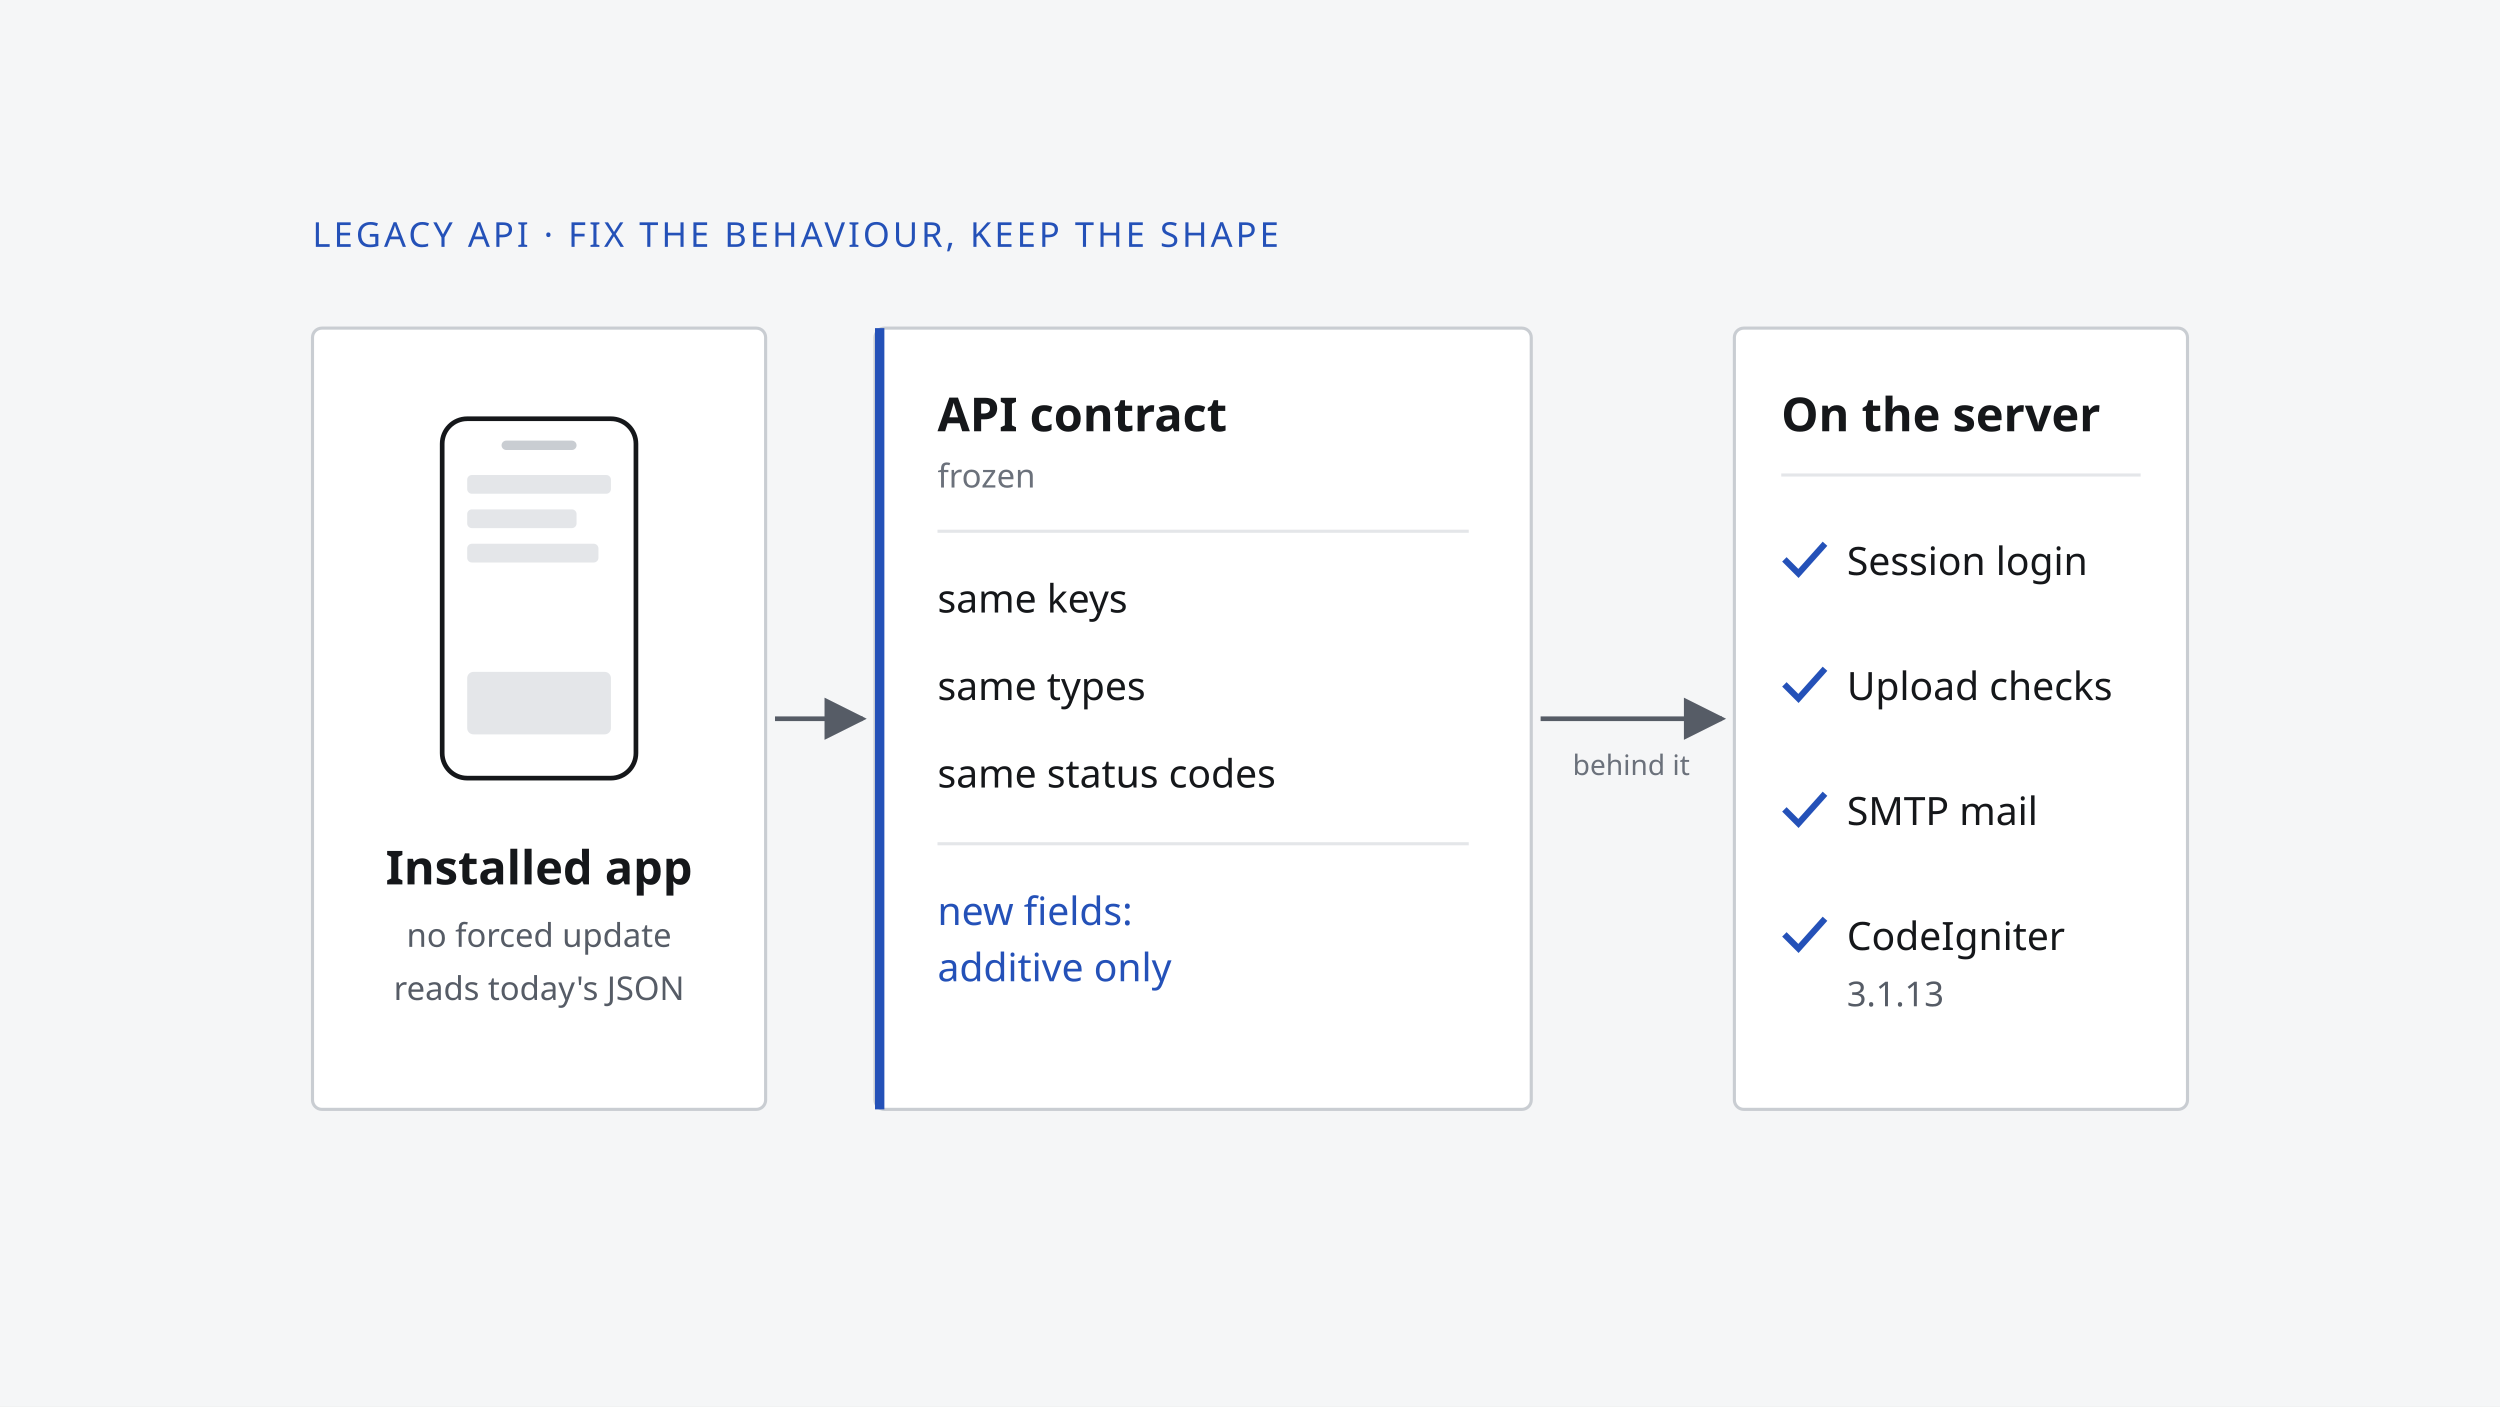
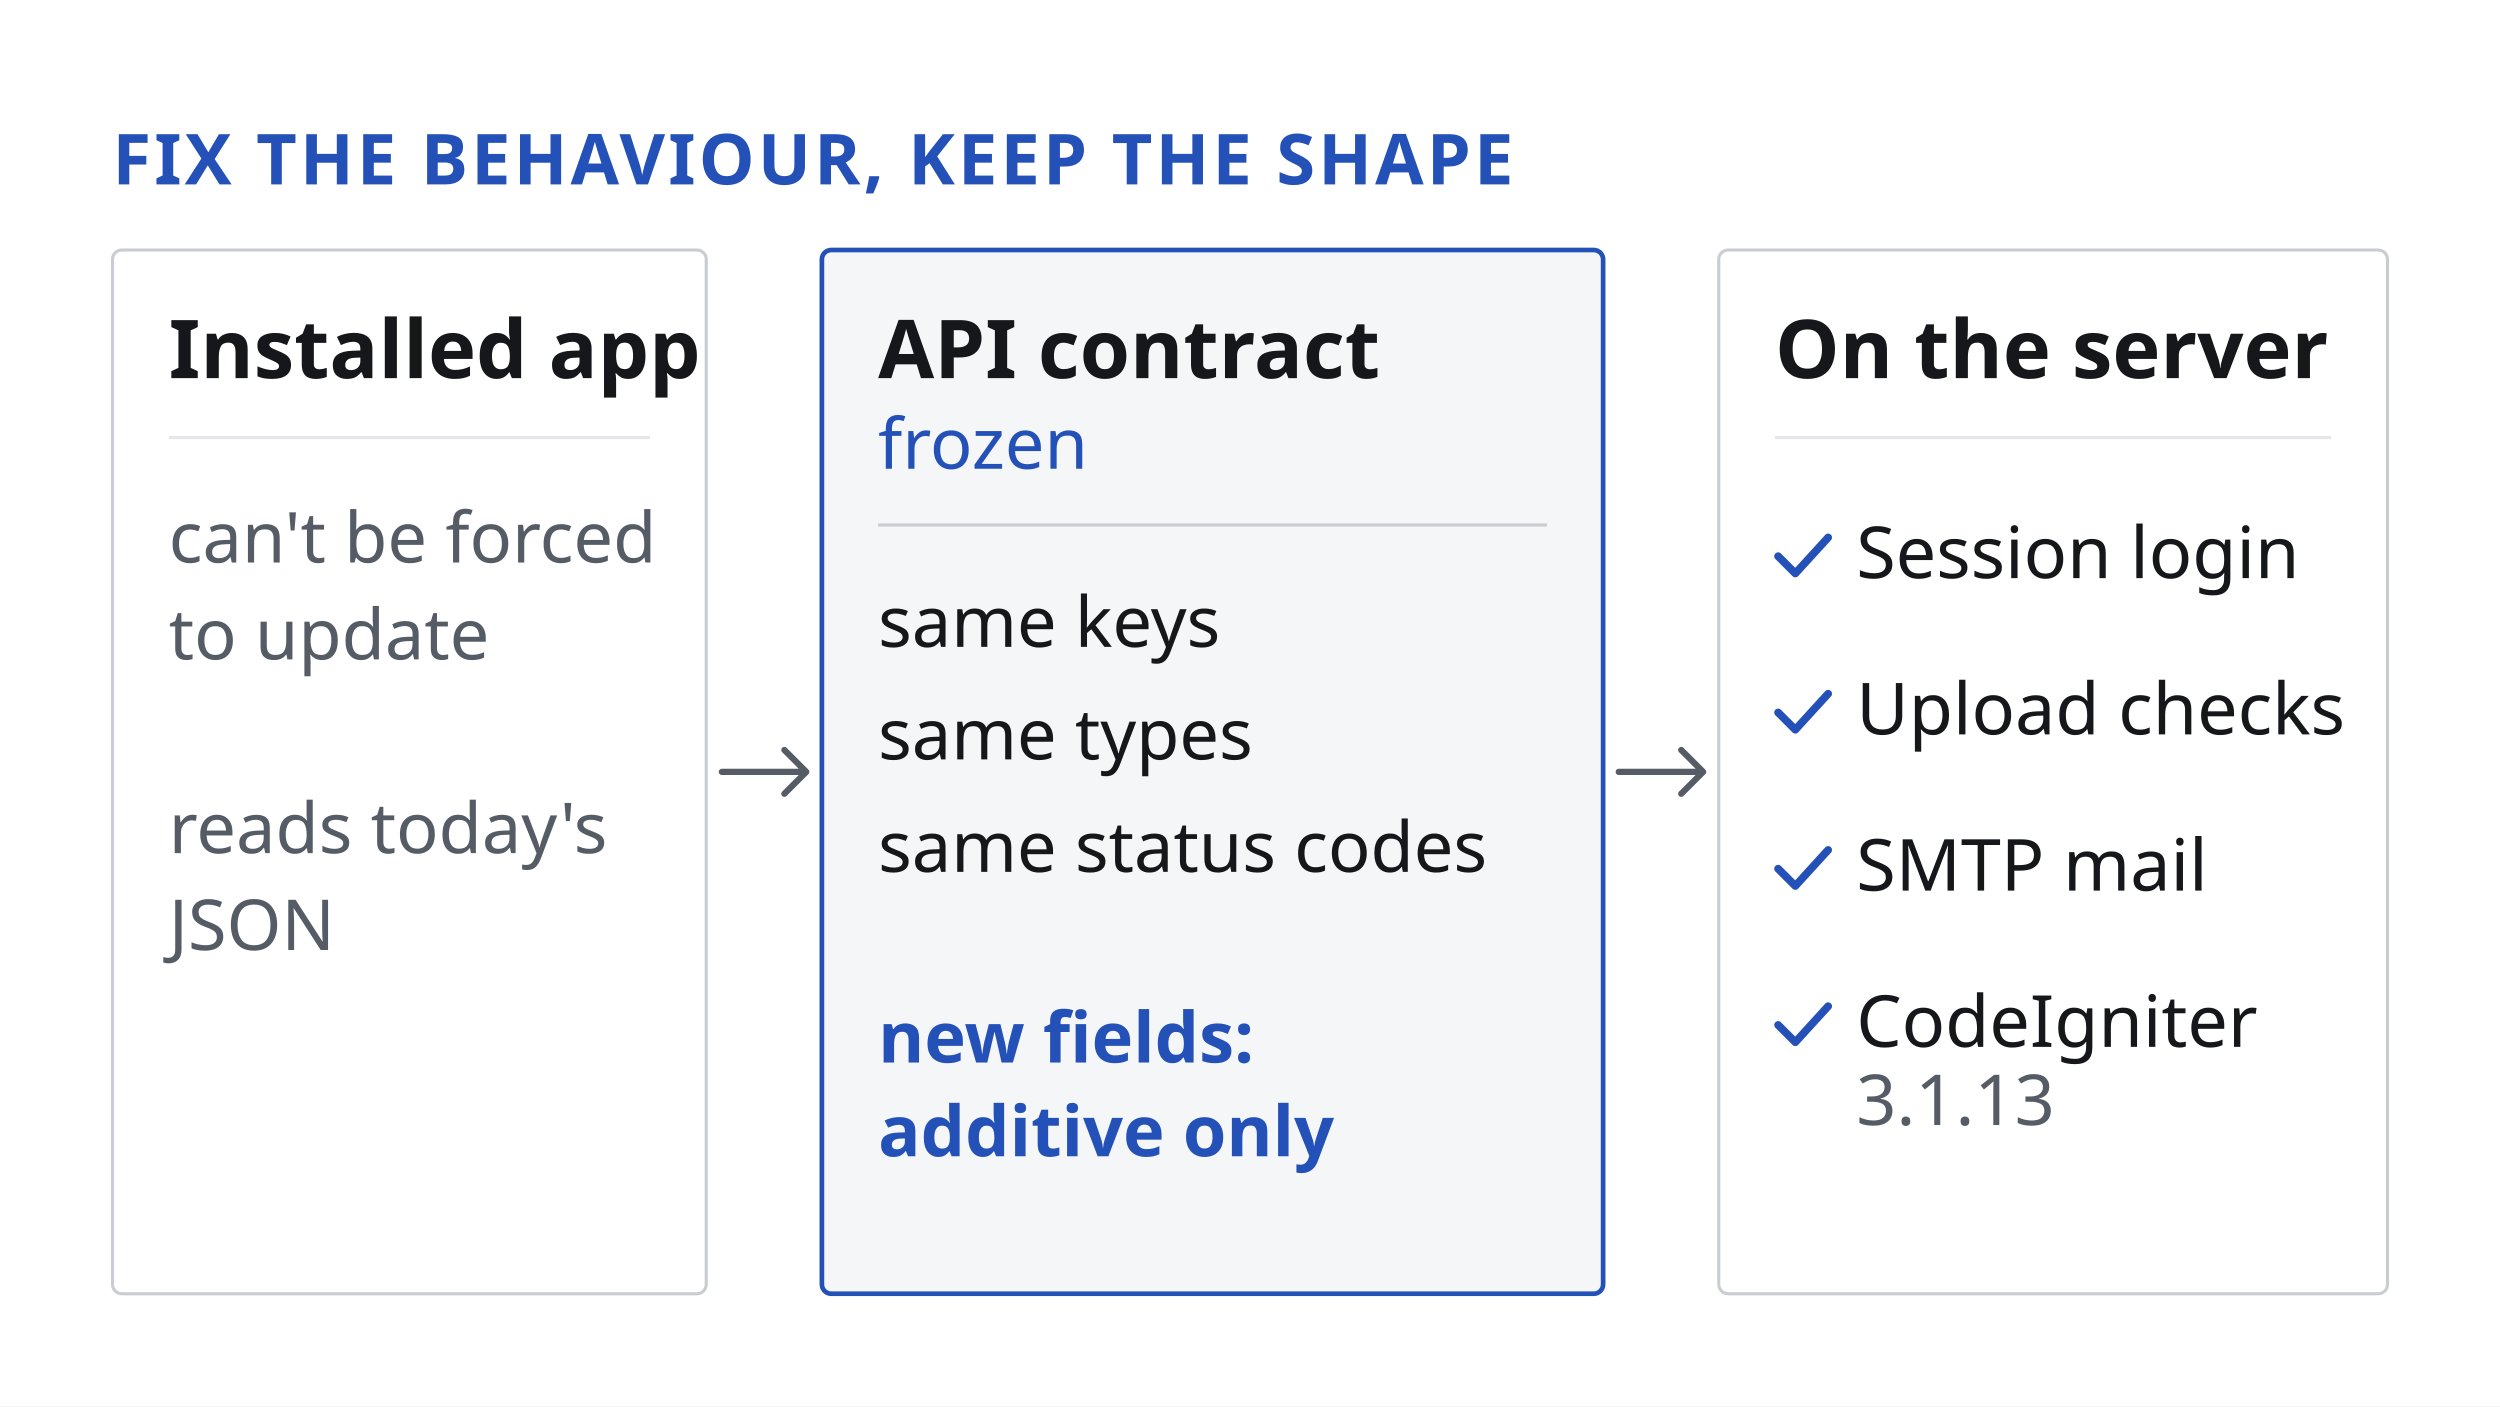
<svg xmlns="http://www.w3.org/2000/svg" width="1600" height="900" viewBox="0 0 1600 900">
-   <defs>
-     <marker id="ah" viewBox="0 0 10 10" refX="9" refY="5" markerWidth="9" markerHeight="9" orient="auto">
-       <path d="M0 0 L10 5 L0 10 z" fill="#565c66" />
-     </marker>
-     <style>.s{font-family:"IBM Plex Sans";}.m{font-family:"IBM Plex Mono";}</style>
-   </defs>
-   <rect width="1600" height="900" fill="#f5f6f7" />
-   <text class="m" x="200" y="158" font-size="22" fill="#2451b8" letter-spacing="2">LEGACY API  ·  FIX THE BEHAVIOUR, KEEP THE SHAPE</text>
-   <rect x="200" y="210" width="290" height="500" rx="6" fill="#ffffff" stroke="#c9cdd2" stroke-width="2" />
-   <rect x="283" y="268" width="124" height="230" rx="16" fill="none" stroke="#15171a" stroke-width="3" />
-   <rect x="321" y="282" width="48" height="6" rx="3" fill="#c9cdd2" />
-   <rect x="299" y="304" width="92" height="12" rx="3" fill="#e4e6e9" />
-   <rect x="299" y="326" width="70" height="12" rx="3" fill="#e4e6e9" />
-   <rect x="299" y="348" width="84" height="12" rx="3" fill="#e4e6e9" />
-   <rect x="299" y="430" width="92" height="40" rx="4" fill="#e4e6e9" />
-   <text class="s" x="345" y="566" font-size="30" font-weight="600" fill="#15171a" text-anchor="middle">Installed app</text>
-   <text class="m" x="345" y="606" font-size="21" fill="#565c66" text-anchor="middle">no forced update</text>
-   <text class="m" x="345" y="640" font-size="21" fill="#565c66" text-anchor="middle">reads today's JSON</text>
-   <line x1="496" y1="460" x2="552" y2="460" stroke="#565c66" stroke-width="3" marker-end="url(#ah)" />
-   <rect x="560" y="210" width="420" height="500" rx="6" fill="#ffffff" stroke="#c9cdd2" stroke-width="2" />
-   <rect x="560" y="210" width="6" height="500" fill="#2451b8" />
-   <text class="s" x="600" y="276" font-size="30" font-weight="600" fill="#15171a">API contract</text>
-   <text class="m" x="600" y="312" font-size="21" fill="#6b717b">frozen</text>
-   <line x1="600" y1="340" x2="940" y2="340" stroke="#e4e6e9" stroke-width="2" />
-   <text class="m" x="600" y="392" font-size="25" fill="#15171a">same keys</text>
-   <text class="m" x="600" y="448" font-size="25" fill="#15171a">same types</text>
-   <text class="m" x="600" y="504" font-size="25" fill="#15171a">same status codes</text>
-   <line x1="600" y1="540" x2="940" y2="540" stroke="#e4e6e9" stroke-width="2" />
-   <text class="m" x="600" y="592" font-size="25" fill="#2451b8">new fields:</text>
-   <text class="m" x="600" y="628" font-size="25" fill="#2451b8">additive only</text>
-   <line x1="986" y1="460" x2="1102" y2="460" stroke="#565c66" stroke-width="3" marker-end="url(#ah)" />
-   <text class="m" x="1044" y="496" font-size="18" fill="#6b717b" text-anchor="middle">behind it</text>
-   <rect x="1110" y="210" width="290" height="500" rx="6" fill="#ffffff" stroke="#c9cdd2" stroke-width="2" />
-   <text class="s" x="1140" y="276" font-size="30" font-weight="600" fill="#15171a">On the server</text>
-   <line x1="1140" y1="304" x2="1370" y2="304" stroke="#e4e6e9" stroke-width="2" />
-   <g class="s" font-size="25" fill="#15171a">
-     <path d="M1142 358 l9 9 l17 -19" fill="none" stroke="#2451b8" stroke-width="4" />
-     <text x="1182" y="368">Session login</text>
-     <path d="M1142 438 l9 9 l17 -19" fill="none" stroke="#2451b8" stroke-width="4" />
-     <text x="1182" y="448">Upload checks</text>
-     <path d="M1142 518 l9 9 l17 -19" fill="none" stroke="#2451b8" stroke-width="4" />
-     <text x="1182" y="528">SMTP mail</text>
-     <path d="M1142 598 l9 9 l17 -19" fill="none" stroke="#2451b8" stroke-width="4" />
-     <text x="1182" y="608">CodeIgniter</text>
-     <text class="m" x="1182" y="644" font-size="22" fill="#565c66">3.1.13</text>
-   </g>
+   <style>.s{font-family:"IBM Plex Sans";}.m{font-family:"JetBrains Mono";}</style>
+   <rect width="1600" height="900" fill="#ffffff" />
+   <text class="m" x="72" y="118" font-size="45" font-weight="600" fill="#2451b8" text-anchor="start" letter-spacing="2">FIX THE BEHAVIOUR, KEEP THE SHAPE</text>
+   <rect x="72" y="160" width="380" height="668" rx="6" fill="#ffffff" stroke="#c9cdd2" stroke-width="2" />
+   <text class="s" x="108" y="242" font-size="52" font-weight="600" fill="#15171a" text-anchor="start">Installed app</text>
+   <line x1="108" y1="280" x2="416" y2="280" stroke="#e4e6e9" stroke-width="2" />
+   <text class="s" x="108" y="360" font-size="45" font-weight="400" fill="#565c66" text-anchor="start">can't be forced</text>
+   <text class="s" x="108" y="422" font-size="45" font-weight="400" fill="#565c66" text-anchor="start">to update</text>
+   <text class="s" x="108" y="546" font-size="45" font-weight="400" fill="#565c66" text-anchor="start">reads today's</text>
+   <text class="s" x="108" y="608" font-size="45" font-weight="400" fill="#565c66" text-anchor="start">JSON</text>
+   <path d="M462 494.0 H516 M502 480.0 L516 494.0 L502 508.0" stroke="#565c66" stroke-width="4" fill="none" stroke-linecap="round" stroke-linejoin="round" />
+   <rect x="526" y="160" width="500" height="668" rx="6" fill="#f5f6f7" stroke="#2451b8" stroke-width="3" />
+   <text class="s" x="562" y="242" font-size="52" font-weight="600" fill="#15171a" text-anchor="start">API contract</text>
+   <text class="m" x="562" y="300" font-size="45" font-weight="500" fill="#2451b8" text-anchor="start">frozen</text>
+   <line x1="562" y1="336" x2="990" y2="336" stroke="#c9cdd2" stroke-width="2" />
+   <text class="s" x="562" y="414" font-size="45" font-weight="500" fill="#15171a" text-anchor="start">same keys</text>
+   <text class="s" x="562" y="486" font-size="45" font-weight="500" fill="#15171a" text-anchor="start">same types</text>
+   <text class="s" x="562" y="558" font-size="45" font-weight="500" fill="#15171a" text-anchor="start">same status codes</text>
+   <text class="s" x="562" y="680" font-size="45" font-weight="600" fill="#2451b8" text-anchor="start">new fields:</text>
+   <text class="s" x="562" y="740" font-size="45" font-weight="600" fill="#2451b8" text-anchor="start">additive only</text>
+   <path d="M1036 494.0 H1090 M1076 480.0 L1090 494.0 L1076 508.0" stroke="#565c66" stroke-width="4" fill="none" stroke-linecap="round" stroke-linejoin="round" />
+   <rect x="1100" y="160" width="428" height="668" rx="6" fill="#ffffff" stroke="#c9cdd2" stroke-width="2" />
+   <text class="s" x="1136" y="242" font-size="52" font-weight="600" fill="#15171a" text-anchor="start">On the server</text>
+   <line x1="1136" y1="280" x2="1492" y2="280" stroke="#e4e6e9" stroke-width="2" />
+   <path d="M1138 356 l11 11 l21 -23" fill="none" stroke="#2451b8" stroke-width="5" stroke-linecap="round" stroke-linejoin="round" />
+   <text class="s" x="1188" y="370" font-size="46" font-weight="500" fill="#15171a" text-anchor="start">Session login</text>
+   <path d="M1138 456 l11 11 l21 -23" fill="none" stroke="#2451b8" stroke-width="5" stroke-linecap="round" stroke-linejoin="round" />
+   <text class="s" x="1188" y="470" font-size="46" font-weight="500" fill="#15171a" text-anchor="start">Upload checks</text>
+   <path d="M1138 556 l11 11 l21 -23" fill="none" stroke="#2451b8" stroke-width="5" stroke-linecap="round" stroke-linejoin="round" />
+   <text class="s" x="1188" y="570" font-size="46" font-weight="500" fill="#15171a" text-anchor="start">SMTP mail</text>
+   <path d="M1138 656 l11 11 l21 -23" fill="none" stroke="#2451b8" stroke-width="5" stroke-linecap="round" stroke-linejoin="round" />
+   <text class="s" x="1188" y="670" font-size="46" font-weight="500" fill="#15171a" text-anchor="start">CodeIgniter</text>
+   <text class="m" x="1188" y="720" font-size="45" font-weight="400" fill="#565c66" text-anchor="start">3.1.13</text>
</svg>
